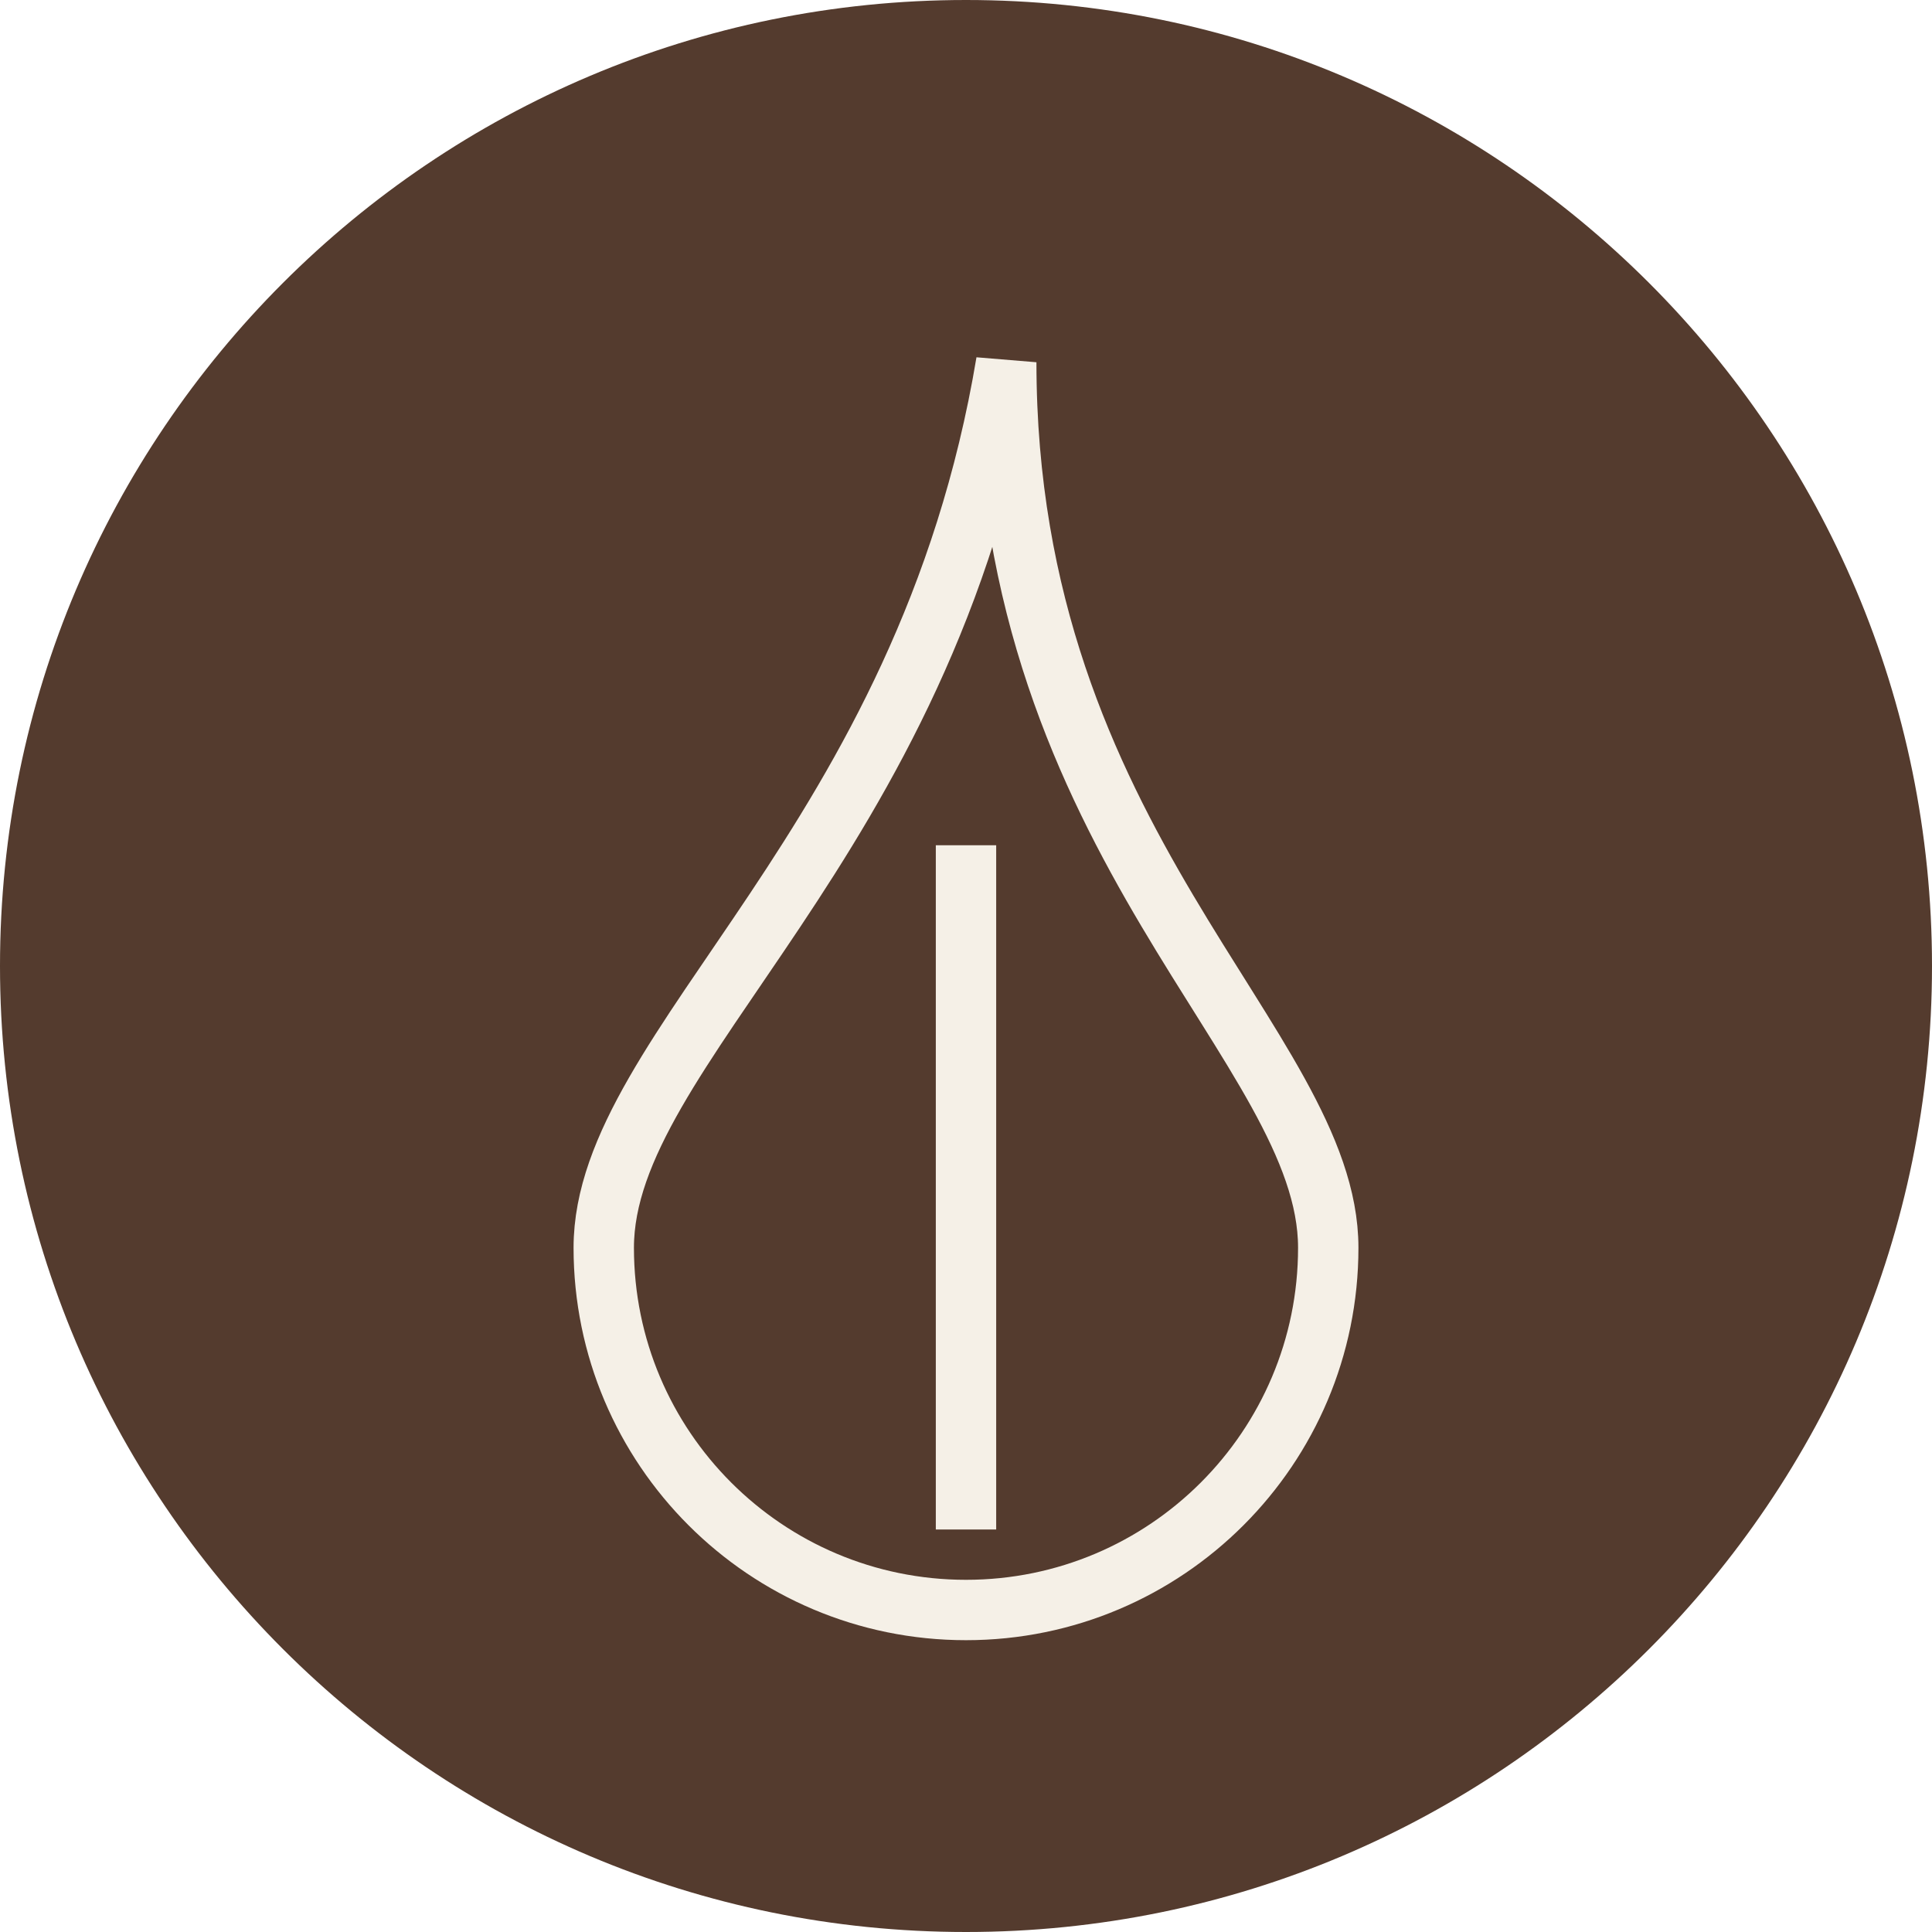
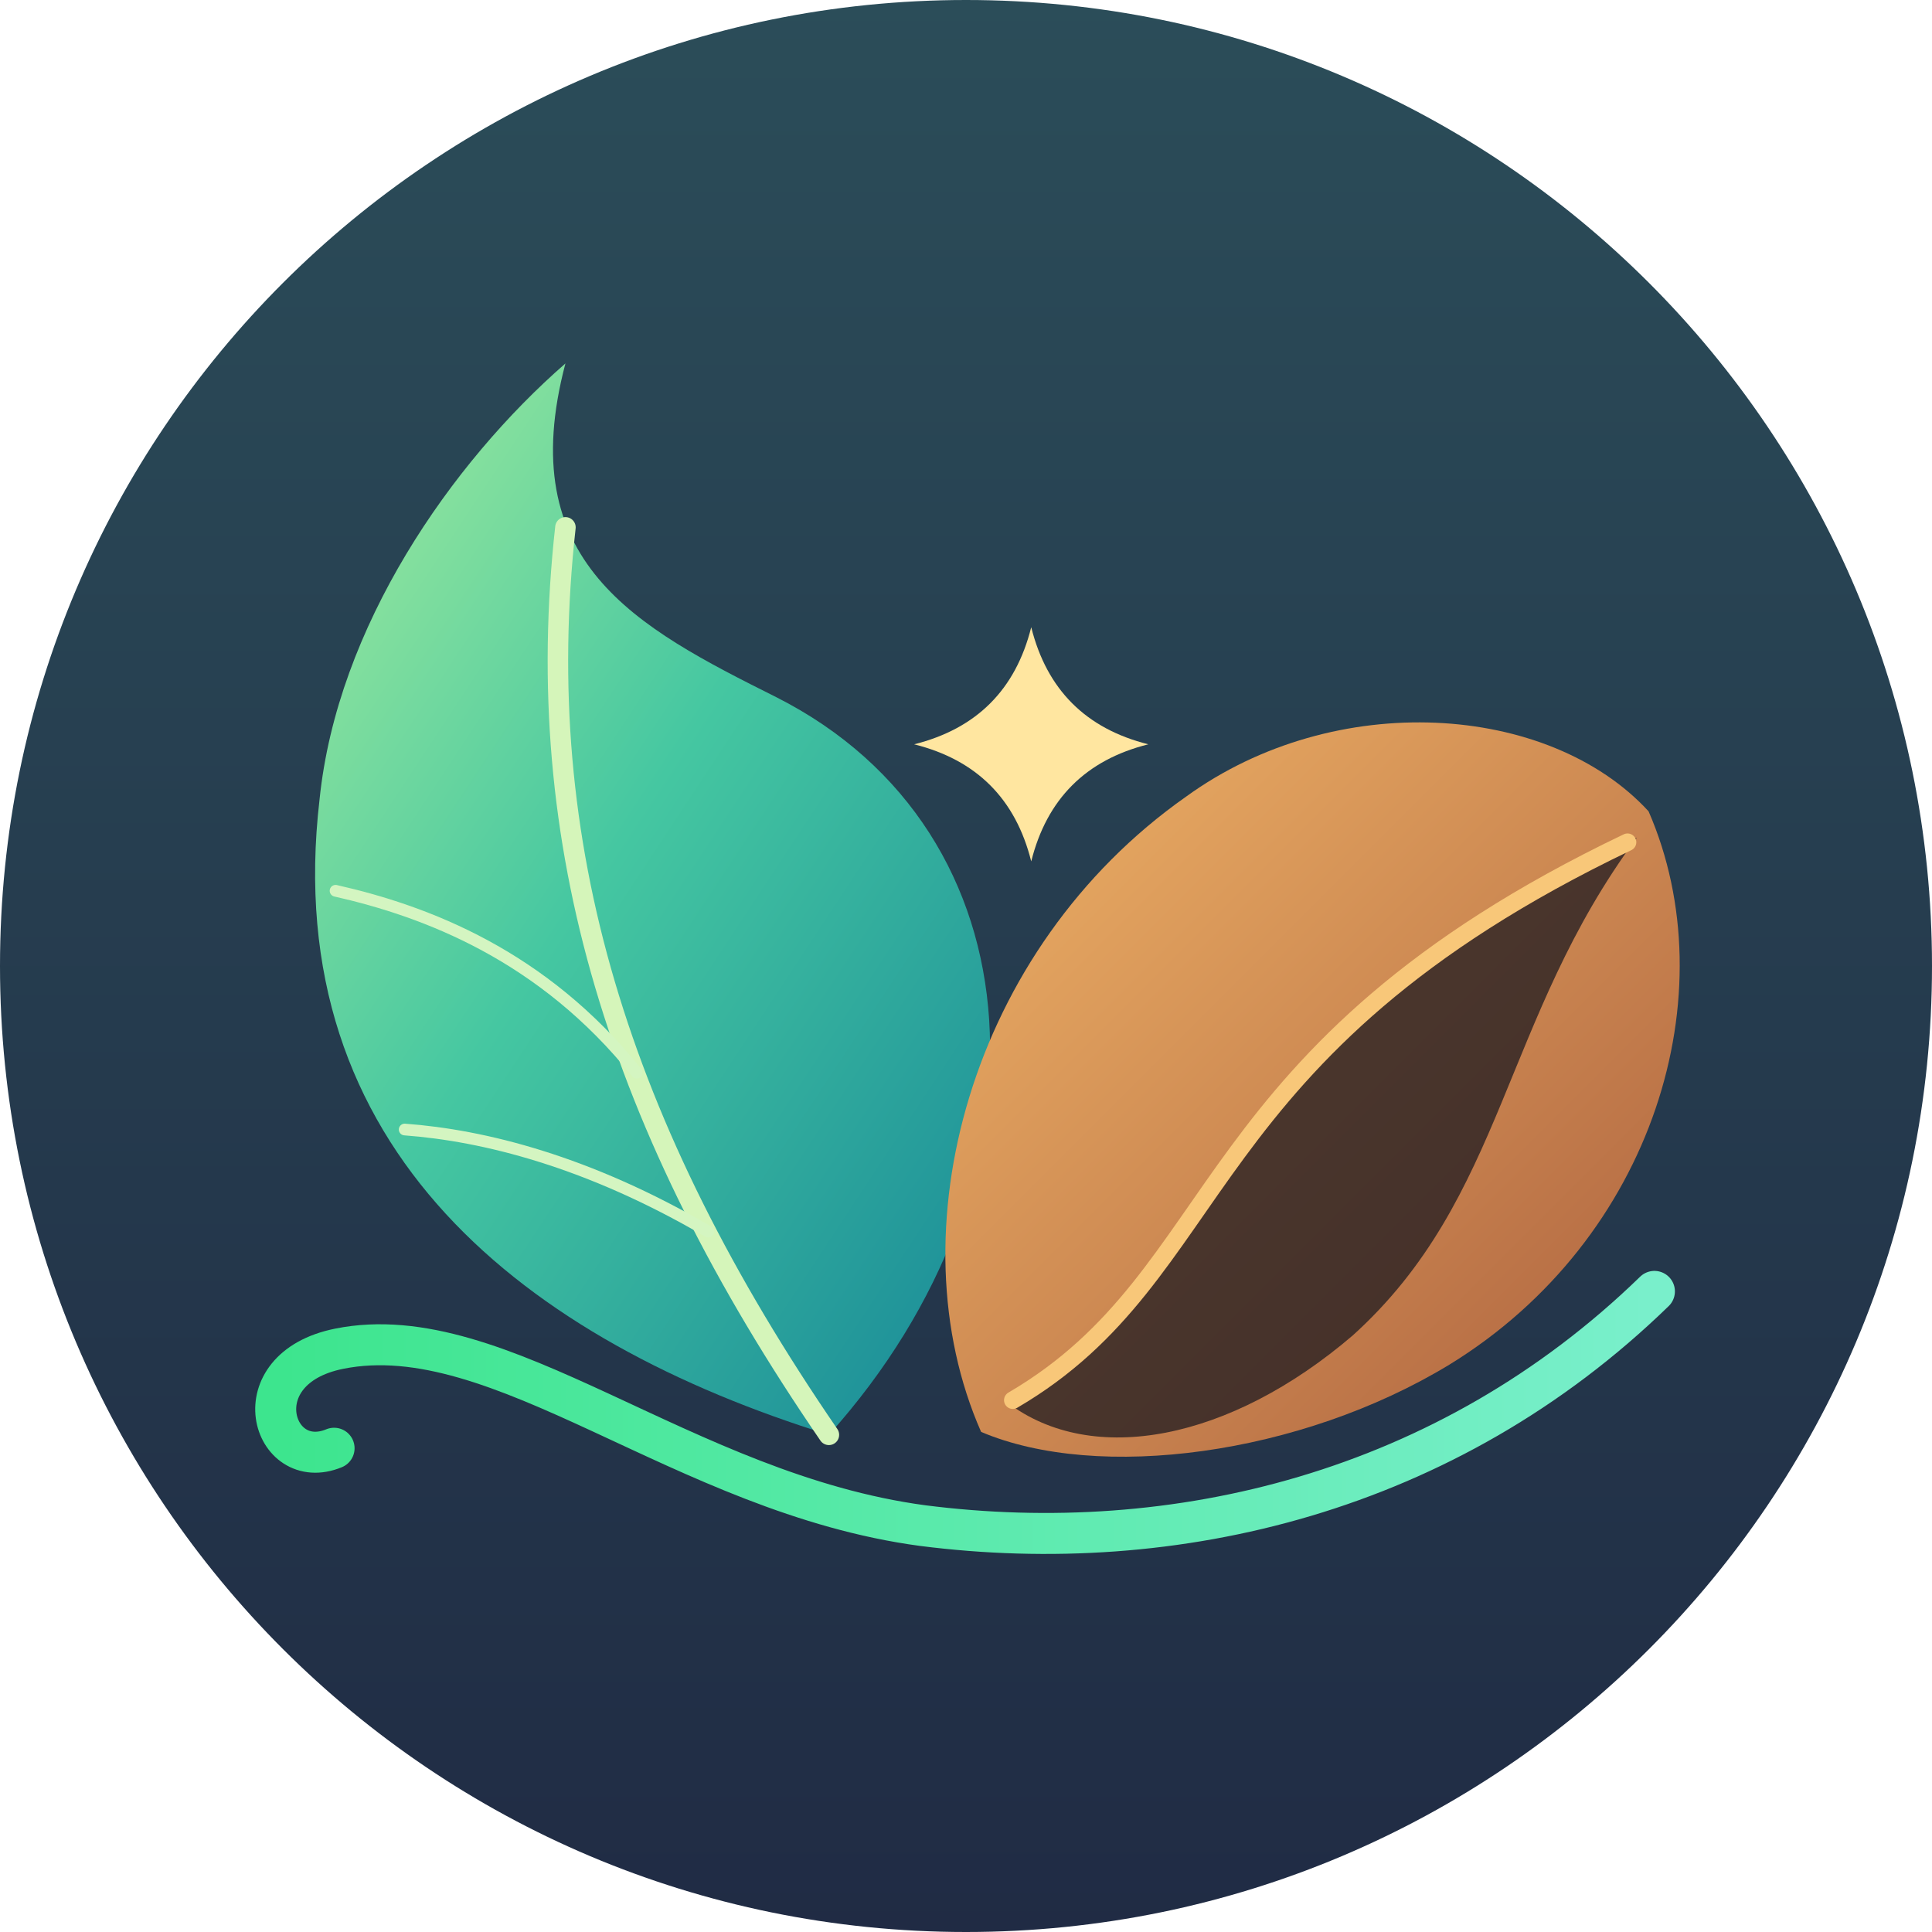
- <svg xmlns="http://www.w3.org/2000/svg" viewBox="0 0 48 48">
-   <rect width="48" height="48" rx="24" fill="#543b2e" />
-   <path d="M25 9c-2 12-10 17-10 22a9 9 0 0 0 18 0c0-5-8-10-8-22Z" fill="none" stroke="#f5f0e7" stroke-width="1.5" />
-   <path d="M24 38V21" stroke="#f5f0e7" stroke-width="1.5" />
+ <svg xmlns="http://www.w3.org/2000/svg" width="1500" height="1500" viewBox="0 0 1500 1500">
+   <defs>
+     <linearGradient id="bg" x1="0" y1="0" x2="0" y2="1">
+       <stop stop-color="#2b4d59" />
+       <stop offset="1" stop-color="#202b44" />
+     </linearGradient>
+     <linearGradient id="leaf" x1="0" y1="0" x2="0.95" y2="1">
+       <stop stop-color="#a6ed9c" />
+       <stop offset=".46" stop-color="#45c7a1" />
+       <stop offset="1" stop-color="#198a98" />
+     </linearGradient>
+     <linearGradient id="bean" x1="0" y1="0" x2="1" y2="1">
+       <stop stop-color="#f0b467" />
+       <stop offset="1" stop-color="#ac603e" />
+     </linearGradient>
+     <linearGradient id="swoosh" x1="0" y1="0" x2="1" y2="0">
+       <stop stop-color="#3de58e" />
+       <stop offset="1" stop-color="#79efcb" />
+     </linearGradient>
+   </defs>
+   <circle cx="750" cy="750" r="750" fill="url(#bg)" />
+   <g transform="translate(750 750) scale(2.272806) translate(-519.8343 -294.8442)">
+     <g id="group-13" transform="translate(418.5 272) rotate(0) scale(1.0 1.0)">
+       <path d="M 54.5 183 C -48.5 151 -133.5 86 -119.5 -34 C -113.5 -93 -74.5 -149 -35.5 -183 C -53.5 -115 -11.5 -93 36.5 -69 C 127.5 -23 133.5 95 54.5 183 Z" fill="url(#leaf)" fill-opacity="1" />
+     </g>
+     <g id="group-12" transform="translate(422 300) rotate(0) scale(1.0 1.0)">
+       <path d="M 51 155 C -21 50 -51 -47 -39 -155" fill="none" stroke="#d5f5ba" stroke-width="7" stroke-linecap="round" stroke-linejoin="round" />
+     </g>
+     <g id="group-11" transform="translate(384.5 326.5) rotate(0) scale(1.0 1.0)">
+       <path d="M 22.848 4.777 C -9.152 -35.223 -49.023 -50.352 -80.023 -57.352" fill="none" stroke="#d4f5c1" stroke-width="4" stroke-linecap="round" stroke-linejoin="round" />
+       <path d="M 47.293 59.074 C 6.293 35.074 -29.41 26.203 -56.41 24.203" fill="none" stroke="#d4f5c1" stroke-width="4" stroke-linecap="round" stroke-linejoin="round" />
+     </g>
+     <g id="group-10" transform="translate(637.5 335.5) rotate(0) scale(1.0 1.0)">
+       <path d="M -112.5 118.5 C -142.5 50.5 -116.5 -46.5 -42.5 -98.5 C 8.5 -135.5 81.5 -130.5 115.5 -93.5 C 142.5 -31.5 117.5 52.5 47.5 95.5 C -3.5 126.5 -72.5 135.5 -112.5 118.5 Z" fill="url(#bean)" fill-opacity="1" />
+     </g>
+     <g id="group-9" transform="translate(641.5 358.5) rotate(0) scale(1.0 1.0)">
+       <path d="M -107.5 85.5 C -48.5 54.5 -31.5 -17.5 31.5 -62.5 C 60.5 -83.5 87.5 -97.5 107.5 -107.5 C 61.5 -45.5 62.5 15.5 10.5 62.5 C -31.5 98.5 -78.5 107.5 -107.5 85.5 Z" fill="#241e22" fill-opacity="0.78" />
+     </g>
+     <g id="group-8" transform="translate(634.5 353) rotate(0) scale(1.0 1.0)">
+       <path d="M -98.673 90.16 C -24.525 46.803 -37.957 -29.049 111.315 -100.432" fill="none" stroke="#f8c779" stroke-width="6" stroke-linecap="round" stroke-linejoin="round" />
+     </g>
+     <g id="group-7" transform="translate(537 451.5) rotate(0) scale(1.0 1.0)">
+       <path d="M -233.031 8.08 C -254.186 16.818 -265.223 -19.053 -231.344 -25.905 C -176.167 -37.063 -114 23.5 -32 34.5 C 54 45.5 147 23.5 218 -45.5" fill="none" stroke="url(#swoosh)" stroke-width="14" stroke-linecap="round" stroke-linejoin="round" />
+     </g>
+     <g id="group-5" transform="translate(747 186) rotate(0) scale(1.0 1.0)">
+       <path d="M -204.883 -6.888 C -199.55 14.446 -186.217 27.779 -164.883 33.112 C -186.217 38.446 -199.55 51.779 -204.883 73.112 C -210.217 51.779 -223.55 38.446 -244.883 33.112 C -223.55 27.779 -210.217 14.446 -204.883 -6.888 Z" fill="#ffe6a0" fill-opacity="1" />
+     </g>
+   </g>
</svg>
